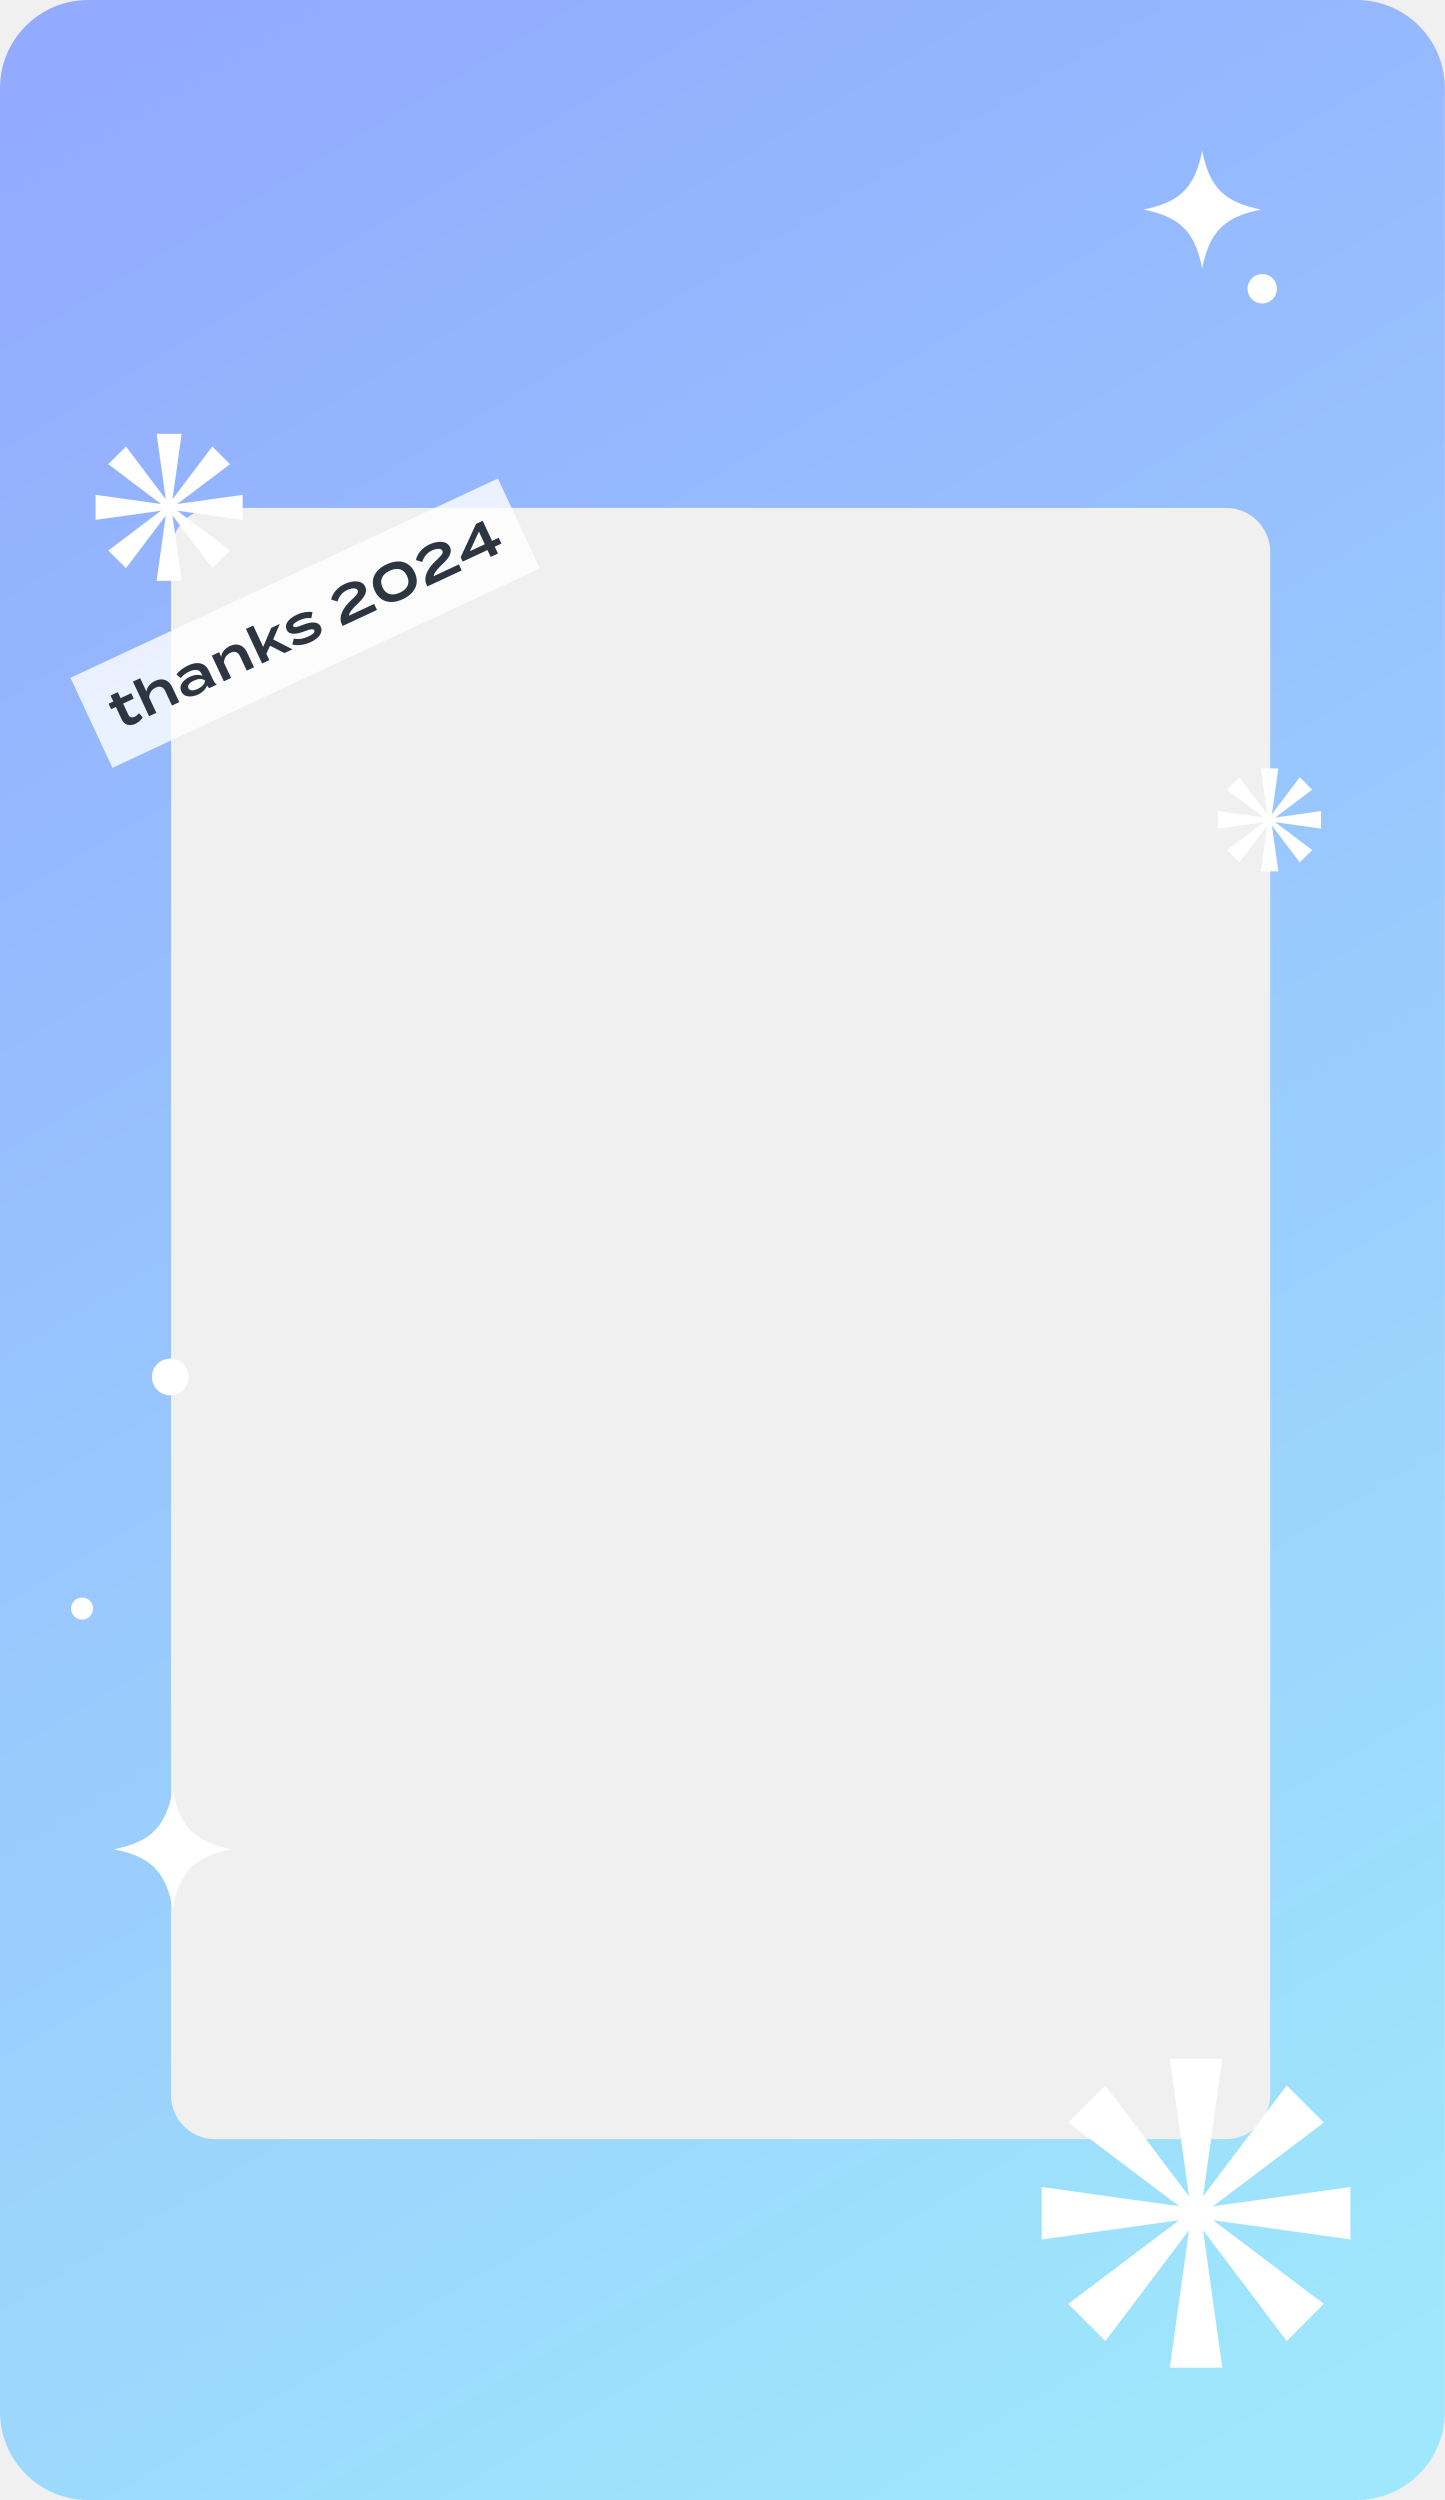
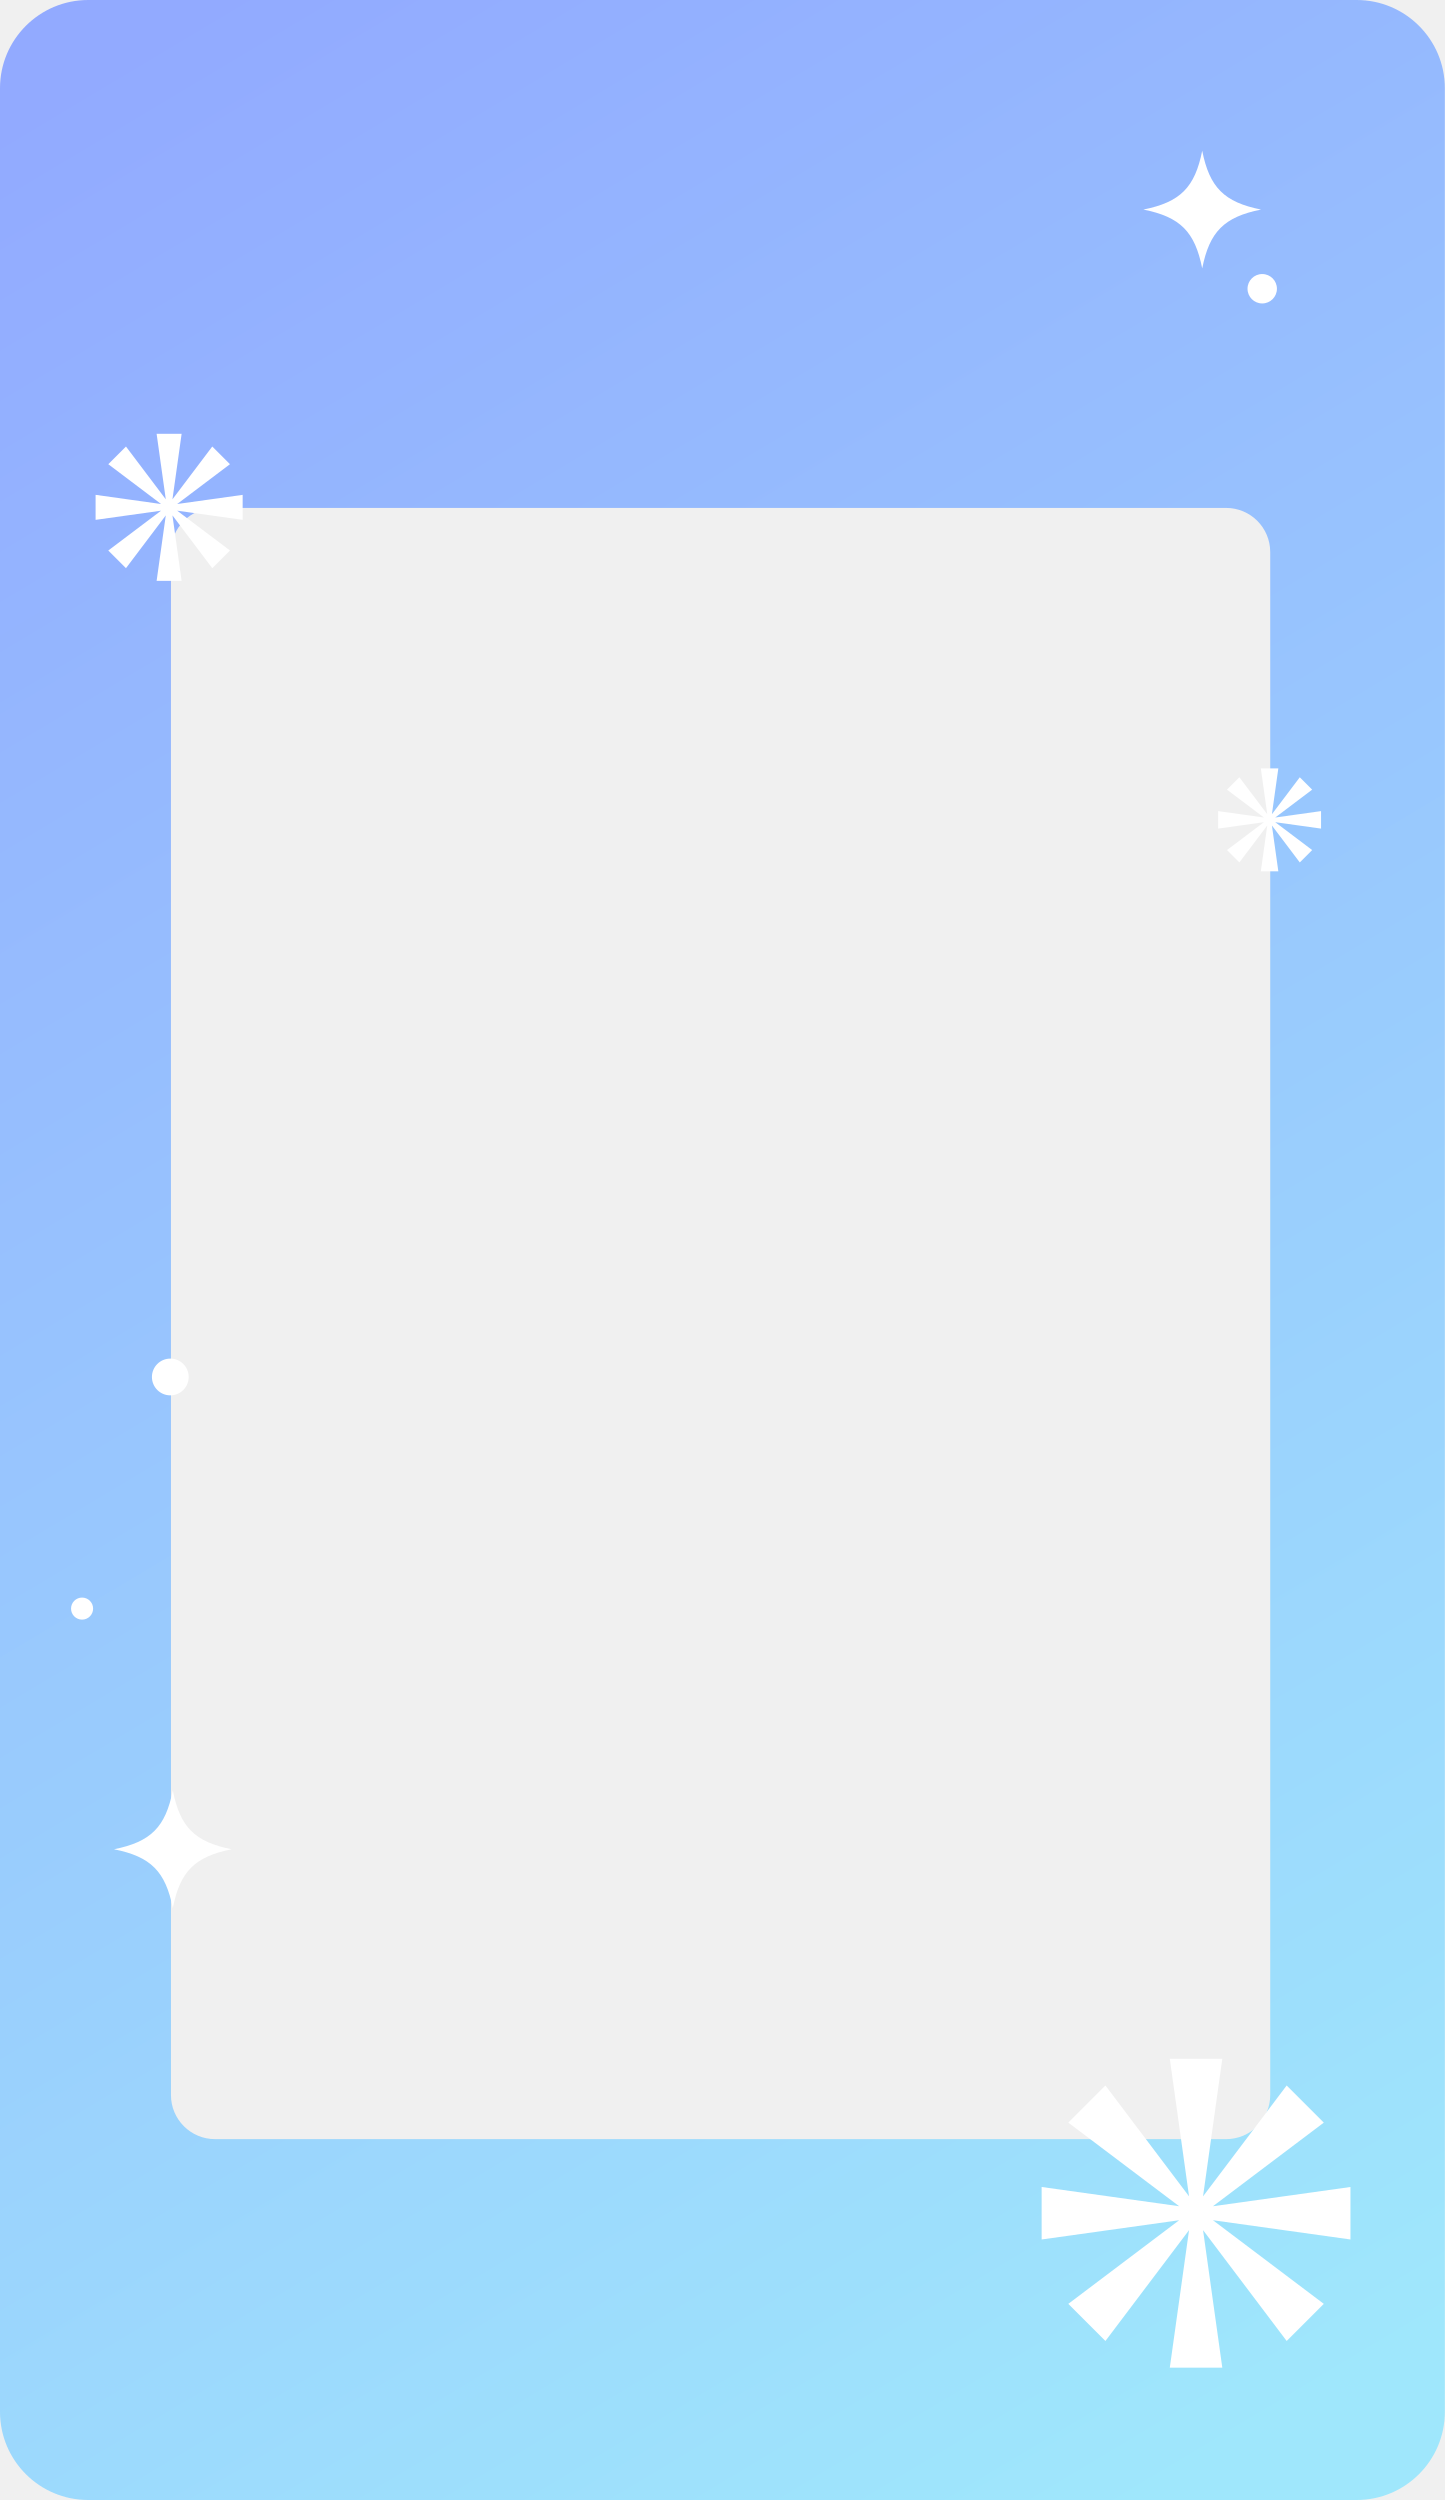
<svg xmlns="http://www.w3.org/2000/svg" width="393" height="680" viewBox="0 0 393 680" fill="none">
  <g clip-path="url(#clip0_4173_12509)">
    <path fill-rule="evenodd" clip-rule="evenodd" d="M24 0C10.745 0 0 10.745 0 24V656C0 669.255 10.745 680 24 680H369C382.255 680 393 669.255 393 656V24C393 10.745 382.255 0 369 0H24ZM58.5 138.155C51.873 138.155 46.5 143.528 46.5 150.155V569.845C46.5 576.473 51.873 581.845 58.5 581.845H333.5C340.127 581.845 345.5 576.473 345.5 569.845V150.155C345.5 143.528 340.127 138.155 333.5 138.155H58.5Z" fill="url(#paint0_linear_4173_12509)" />
-     <rect width="128.281" height="27.017" transform="translate(19.1592 184.363) rotate(-25)" fill="white" fill-opacity="0.8" />
-     <path d="M37.801 193.971L38.831 195.117C38.423 195.803 37.67 196.479 36.843 196.864C35.368 197.553 33.849 197.285 33.114 195.708L31.518 192.286L30.221 192.891L29.533 191.415L30.83 190.81L30.071 189.182L32.042 188.263L32.802 189.891L35.689 188.545L36.377 190.02L33.49 191.367L34.925 194.445C35.257 195.157 35.964 195.277 36.663 194.951C37.147 194.725 37.496 194.346 37.801 193.971ZM42.189 185.204C44.288 184.225 45.992 185.057 46.864 186.927L48.756 190.984L46.784 191.904L44.951 187.973C44.417 186.828 43.516 186.49 42.346 187.036C41.303 187.522 40.663 188.409 40.559 189.68L42.523 193.891L40.551 194.81L37.283 187.801L36.162 185.397L38.133 184.478L39.302 186.984L39.83 188.116C39.969 186.92 40.84 185.833 42.189 185.204ZM51.161 181.005C53.718 179.812 55.809 180.278 56.823 182.453L58.027 185.035C58.264 185.544 58.549 185.922 58.968 186.222L56.946 187.165C56.674 186.982 56.424 186.712 56.306 186.457L56.3 186.444C56.038 187.279 55.245 188.268 53.897 188.897C52.396 189.597 50.171 189.906 49.323 188.087C48.474 186.268 50.148 184.776 51.649 184.076C52.997 183.447 54.259 183.463 55.072 183.811L54.858 183.354C54.253 182.056 53.14 181.894 51.461 182.677C50.507 183.122 49.803 183.605 49.177 184.454L47.987 183.429C48.683 182.532 49.915 181.586 51.161 181.005ZM55.762 185.193L55.679 185.015C54.772 184.431 53.634 184.714 52.731 185.135C51.917 185.515 50.81 186.263 51.243 187.192C51.676 188.12 52.967 187.766 53.781 187.387C54.684 186.965 55.626 186.263 55.762 185.193ZM62.857 184.409L60.885 185.328L57.617 178.319L59.589 177.4L60.164 178.634C60.304 177.438 61.175 176.351 62.523 175.722C64.622 174.743 66.326 175.575 67.198 177.445L69.09 181.502L67.118 182.422L65.285 178.491C64.752 177.346 63.85 177.008 62.68 177.554C61.637 178.04 60.998 178.927 60.894 180.198L62.857 184.409ZM77.382 177.636L73.449 175.645L72.448 177.815L73.26 179.558L71.289 180.477L66.899 171.064L68.871 170.145L71.582 175.958L73.77 170.787L76.098 169.702L74.318 173.923L79.557 176.622L77.382 177.636ZM82.367 169.968C84.627 169.069 86.545 168.965 87.245 170.466C87.874 171.814 87.075 173.456 84.519 174.649C82.7 175.497 80.824 175.659 79.509 175.297L79.917 173.681C80.933 173.967 82.356 173.83 83.87 173.124C84.989 172.602 85.746 172.001 85.491 171.454C85.254 170.945 84.389 171.116 82.853 171.708C80.816 172.488 78.708 172.882 77.979 171.318C77.344 169.957 78.165 168.397 80.811 167.163C82.287 166.475 83.867 166.311 84.999 166.48L84.677 168.148C83.746 168.009 82.669 168.124 81.409 168.712C80.595 169.091 79.497 169.758 79.764 170.331C80.013 170.865 81.009 170.509 82.367 169.968ZM90.081 163.088C90.382 161.508 91.665 159.81 93.739 158.843C95.863 157.853 98.473 157.704 99.339 159.561C100.05 161.088 99.01 162.61 97.29 164.202C95.892 165.52 94.924 166.699 94.922 167.459L101.766 164.268L102.531 165.909L93.194 170.262L92.773 169.359C92.256 167.587 93.207 165.409 95.443 163.329C96.675 162.151 97.64 161.298 97.296 160.56C96.94 159.797 95.599 159.943 94.428 160.488C93.08 161.117 92.247 162.187 91.794 163.606L90.081 163.088ZM109.584 162.96C106.226 164.526 103.354 163.713 101.972 160.749C100.59 157.786 101.813 155.062 105.171 153.497C108.542 151.925 111.414 152.738 112.796 155.702C114.178 158.665 112.955 161.388 109.584 162.96ZM108.778 161.199C110.839 160.238 111.636 158.627 110.723 156.668C109.81 154.71 108.063 154.285 106.002 155.246C103.929 156.213 103.131 157.824 104.045 159.782C104.958 161.741 106.705 162.166 108.778 161.199ZM113.136 152.338C113.437 150.757 114.72 149.059 116.793 148.093C118.918 147.102 121.527 146.953 122.393 148.811C123.105 150.337 122.065 151.86 120.345 153.451C118.947 154.769 117.979 155.949 117.977 156.708L124.82 153.517L125.585 155.158L116.249 159.512L115.828 158.609C115.311 156.836 116.262 154.658 118.498 152.578C119.729 151.4 120.695 150.547 120.35 149.81C119.995 149.046 118.653 149.192 117.483 149.738C116.135 150.366 115.302 151.436 114.848 152.855L113.136 152.338ZM135.645 146.27L136.381 147.848L134.575 148.69L135.447 150.56L133.462 151.485L132.59 149.615L125.849 152.759L125.297 151.576L129.488 142.498L131.295 141.656L133.839 147.113L135.645 146.27ZM127.81 149.924L131.868 148.032L130.26 144.585L127.81 149.924Z" fill="#2D3541" />
    <g clip-path="url(#clip1_4173_12509)">
      <path d="M47 487C48.988 496.981 52.961 500.993 63 503C52.959 505.007 48.985 509.019 47 519C45.012 509.019 41.039 505.005 31 503C41.041 500.993 45.015 496.981 47 487Z" fill="white" />
    </g>
    <g clip-path="url(#clip2_4173_12509)">
      <path d="M327 41C328.988 50.981 332.961 54.993 343 57C332.959 59.007 328.985 63.019 327 73C325.012 63.019 321.039 59.005 311 57C321.041 54.993 325.015 50.981 327 41Z" fill="white" />
    </g>
-     <circle cx="343.325" cy="78.54" r="4" fill="white" />
-     <circle cx="22.325" cy="437.54" r="3" fill="white" />
-     <circle cx="46.325" cy="374.54" r="5" fill="white" />
+     <circle cx="343.325" cy="78.539" r="4" fill="white" />
+     <circle cx="22.325" cy="437.539" r="3" fill="white" />
+     <circle cx="46.325" cy="374.539" r="5" fill="white" />
    <g clip-path="url(#clip3_4173_12509)">
      <path d="M49.4 118H42.6L45.094 135.812L34.262 121.454L29.454 126.262L43.812 137.094L26 134.6V141.4L43.812 138.906L29.454 149.738L34.262 154.546L45.094 140.188L42.6 158H49.4L46.906 140.188L57.738 154.546L62.546 149.738L48.188 138.906L66 141.4V134.6L48.188 137.094L62.546 126.262L57.738 121.454L46.906 135.812L49.4 118Z" fill="white" />
    </g>
    <g clip-path="url(#clip4_4173_12509)">
      <path d="M347.705 209H342.945L344.691 221.468L337.109 211.418L333.743 214.783L343.794 222.366L331.325 220.62V225.38L343.794 223.634L333.743 231.217L337.109 234.582L344.691 224.532L342.945 237H347.705L345.96 224.532L353.542 234.582L356.908 231.217L346.857 223.634L359.325 225.38V220.62L346.857 222.366L356.908 214.783L353.542 211.418L345.96 221.468L347.705 209Z" fill="white" />
    </g>
    <g clip-path="url(#clip5_4173_12509)">
      <path d="M332.465 560H318.185L323.422 597.405L300.675 567.253L290.578 577.35L320.73 600.097L283.325 594.86V609.14L320.73 603.903L290.578 626.65L300.675 636.747L323.422 606.595L318.185 644H332.465L327.228 606.595L349.975 636.747L360.072 626.65L329.92 603.903L367.325 609.14V594.86L329.92 600.097L360.072 577.35L349.975 567.253L327.228 597.405L332.465 560Z" fill="white" />
    </g>
  </g>
  <defs>
    <linearGradient id="paint0_linear_4173_12509" x1="-7.35462e-06" y1="33.901" x2="367.352" y2="648.105" gradientUnits="userSpaceOnUse">
      <stop stop-color="#92AAFF" />
      <stop offset="1" stop-color="#9FE7FC" />
    </linearGradient>
    <clipPath id="clip0_4173_12509">
      <rect width="393" height="680" rx="24" fill="white" />
    </clipPath>
    <clipPath id="clip1_4173_12509">
      <rect width="32" height="32" fill="white" transform="translate(31 487)" />
    </clipPath>
    <clipPath id="clip2_4173_12509">
      <rect width="32" height="32" fill="white" transform="translate(311 41)" />
    </clipPath>
    <clipPath id="clip3_4173_12509">
      <rect width="40" height="40" fill="white" transform="translate(26 118)" />
    </clipPath>
    <clipPath id="clip4_4173_12509">
      <rect width="28" height="28" fill="white" transform="translate(331.325 209)" />
    </clipPath>
    <clipPath id="clip5_4173_12509">
      <rect width="84" height="84" fill="white" transform="translate(283.325 560)" />
    </clipPath>
  </defs>
</svg>
